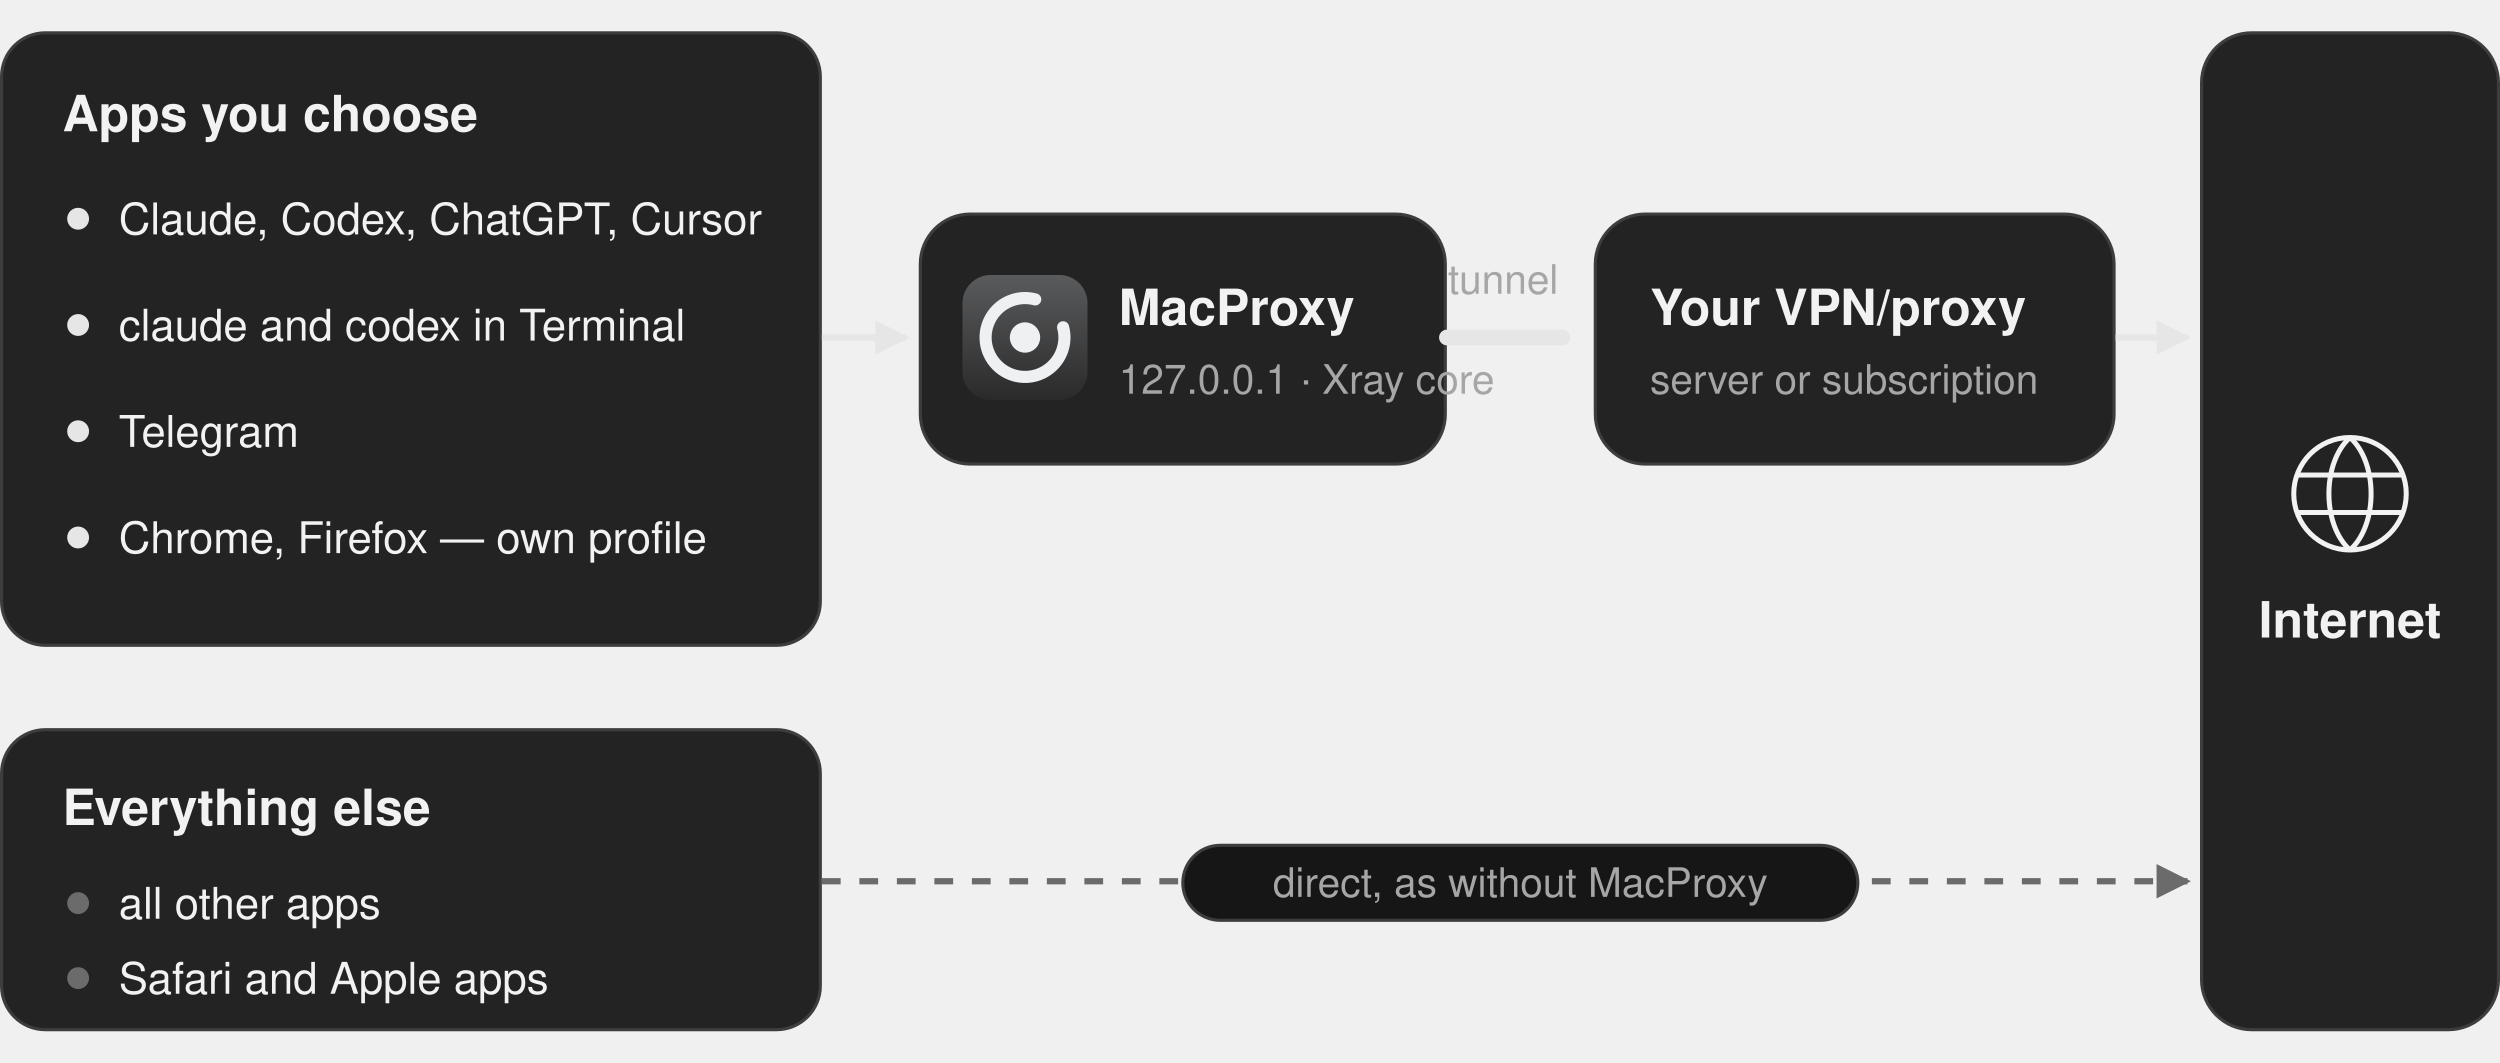
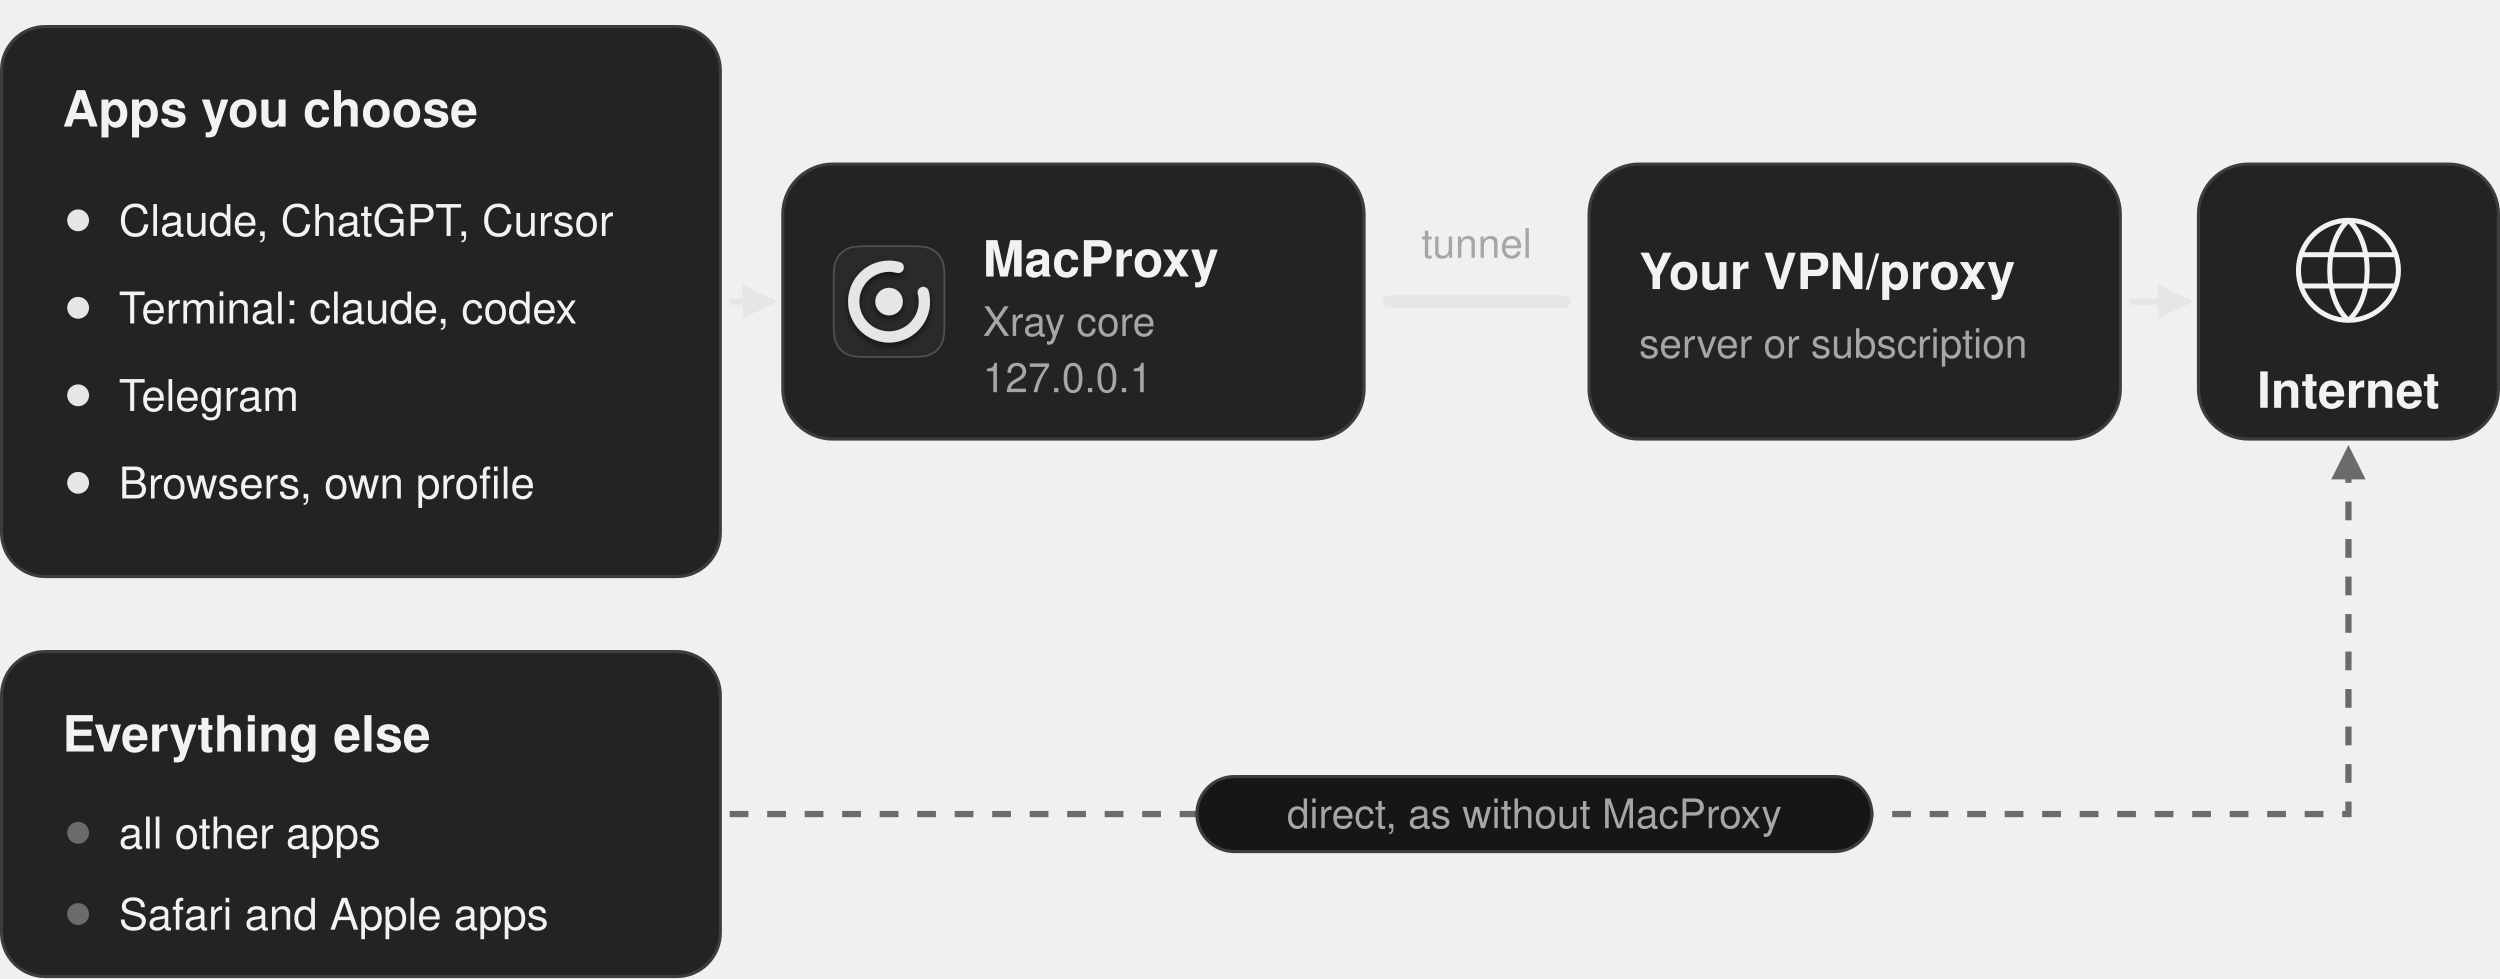
- <svg xmlns="http://www.w3.org/2000/svg" viewBox="0 0 800 340" width="800" height="340" role="img" aria-labelledby="t d">
+ <svg xmlns="http://www.w3.org/2000/svg" viewBox="0 0 800 313" width="800" height="313" role="img" aria-labelledby="t d">
  <style>
text{font-family:-apple-system,BlinkMacSystemFont,"Segoe UI",Helvetica,Arial,sans-serif;fill:#F2F2F2}
.b{font-size:16px;font-weight:600} .t{font-size:14px} .s{font-size:13px;fill:#A6A6A6}
.box{fill:#232323;stroke:#3D3D3D;stroke-width:1}
</style>
  <defs>
    <marker id="ha" viewBox="0 0 10 10" refX="9" refY="5" markerUnits="userSpaceOnUse" markerWidth="11" markerHeight="11" orient="auto">
      <path d="M0 0L10 5L0 10z" fill="#E6E6E6" />
    </marker>
    <marker id="hn" viewBox="0 0 10 10" refX="9" refY="5" markerUnits="userSpaceOnUse" markerWidth="11" markerHeight="11" orient="auto">
      <path d="M0 0L10 5L0 10z" fill="#6B6B6B" />
    </marker>
-     <linearGradient id="tile" x1="0" y1="0" x2="0" y2="1">
-       <stop offset="0" stop-color="#5A5B5C" />
-       <stop offset="1" stop-color="#2A2A2B" />
-     </linearGradient>
+     <clipPath id="lt">
+       <path d="M64 32L64 41.99C64 48.33 64 51.49 62.92 54.91C61.57 58.63 58.63 61.57 54.91 62.92C51.49 64 48.33 64 41.99 64L22.01 64C15.67 64 12.51 64 9.09 62.92C5.37 61.57 2.43 58.63 1.08 54.91C0 51.49 0 48.33 0 41.99L0 22.01C0 15.67 0 12.51 1.08 9.09C2.43 5.37 5.37 2.43 9.09 1.08C12.51 0 15.67 0 22.01 0L41.99 0C48.33 0 51.49 0 54.91 1.08C58.63 2.43 61.57 5.37 62.92 9.09C64 12.51 64 15.67 64 22.01Z" />
+     </clipPath>
+     <filter id="ls" x="-30%" y="-30%" width="160%" height="170%">
+       <feDropShadow dx="0" dy="1.7" stdDeviation="2" flood-color="#000" flood-opacity="0.6" />
+     </filter>
  </defs>
-   <rect class="box" x="0.5" y="10.5" width="262" height="196" rx="14" />
-   <text class="b" x="20" y="42">Apps you choose</text>
+   <rect class="box" x="0.5" y="8.5" width="230" height="176" rx="14" />
+   <text class="b" x="20" y="40.5">Apps you choose</text>
  <g fill="#E6E6E6">
-     <circle cx="25" cy="70" r="3.5" />
-     <circle cx="25" cy="104" r="3.5" />
-     <circle cx="25" cy="138" r="3.5" />
-     <circle cx="25" cy="172" r="3.5" />
+     <circle cx="25" cy="70.5" r="3.5" />
+     <circle cx="25" cy="98.5" r="3.5" />
+     <circle cx="25" cy="126.5" r="3.5" />
+     <circle cx="25" cy="154.5" r="3.5" />
  </g>
-   <text class="t" x="38" y="75">Claude, Codex, ChatGPT, Cursor</text>
-   <text class="t" x="38" y="109">claude and codex in Terminal</text>
-   <text class="t" x="38" y="143">Telegram</text>
-   <text class="t" x="38" y="177">Chrome, Firefox — own profile</text>
-   <path d="M263 108H290" stroke="#E6E6E6" stroke-width="2" fill="none" marker-end="url(#ha)" />
-   <rect class="box" x="294.5" y="68.5" width="168" height="80" rx="16" />
-   <g transform="translate(308 88) scale(0.625)">
-     <rect width="64" height="64" rx="14.4" fill="url(#tile)" />
-     <path d="M37.23 12.49A20.19 20.19 0 1 0 51.51 26.77" fill="none" stroke="#EFF0F2" stroke-width="6.21" stroke-linecap="round" />
-     <circle cx="32" cy="32" r="7.77" fill="#EFF0F2" />
+   <text class="t" x="38" y="75.5">Claude, ChatGPT, Cursor</text>
+   <text class="t" x="38" y="103.5">Terminal: claude, codex</text>
+   <text class="t" x="38" y="131.5">Telegram</text>
+   <text class="t" x="38" y="159.5">Browsers, own profile</text>
+   <path d="M233.5 96.5H247.5" stroke="#E6E6E6" stroke-width="2" fill="none" marker-end="url(#ha)" />
+   <rect class="box" x="250.5" y="52.5" width="186" height="88" rx="16" />
+   <g transform="translate(266.5 78.5) scale(0.5625)">
+     <path d="M64 32L64 41.99C64 48.33 64 51.49 62.92 54.91C61.57 58.63 58.63 61.57 54.91 62.92C51.49 64 48.33 64 41.99 64L22.01 64C15.67 64 12.51 64 9.09 62.92C5.37 61.57 2.43 58.63 1.08 54.91C0 51.49 0 48.33 0 41.99L0 22.01C0 15.67 0 12.51 1.08 9.09C2.43 5.37 5.37 2.43 9.09 1.08C12.51 0 15.67 0 22.01 0L41.99 0C48.33 0 51.49 0 54.91 1.08C58.63 2.43 61.57 5.37 62.92 9.09C64 12.51 64 15.67 64 22.01Z" fill="#292A2A" />
+     <path d="M64 32L64 41.99C64 48.33 64 51.49 62.92 54.91C61.57 58.63 58.63 61.57 54.91 62.92C51.49 64 48.33 64 41.99 64L22.01 64C15.67 64 12.51 64 9.09 62.92C5.37 61.57 2.43 58.63 1.08 54.91C0 51.49 0 48.33 0 41.99L0 22.01C0 15.67 0 12.51 1.08 9.09C2.43 5.37 5.37 2.43 9.09 1.08C12.51 0 15.67 0 22.01 0L41.99 0C48.33 0 51.49 0 54.91 1.08C58.63 2.43 61.57 5.37 62.92 9.09C64 12.51 64 15.67 64 22.01Z" fill="none" stroke="#FFFFFF" stroke-opacity="0.18" stroke-width="2" clip-path="url(#lt)" />
+     <g filter="url(#ls)">
+       <path d="M37.21 12.57A20.12 20.12 0 1 0 51.43 26.79" fill="none" stroke="#E5E6E8" stroke-width="6.37" stroke-linecap="round" />
+       <circle cx="32" cy="32" r="7.84" fill="#E5E6E8" />
+     </g>
  </g>
-   <text class="b" x="358" y="104">MacProxy</text>
-   <text class="s" x="358" y="126">127.0.0.1 · Xray core</text>
-   <path d="M463 108H500" stroke="#E6E6E6" stroke-width="5" stroke-linecap="round" fill="none" />
-   <text class="s" x="481" y="94" text-anchor="middle">tunnel</text>
-   <rect class="box" x="510.5" y="68.5" width="166" height="80" rx="16" />
-   <text class="b" x="528" y="104">Your VPN/proxy</text>
-   <text class="s" x="528" y="126">server or subscription</text>
-   <path d="M677 108H700" stroke="#E6E6E6" stroke-width="2" fill="none" marker-end="url(#ha)" />
-   <rect class="box" x="704.5" y="10.5" width="95" height="319" rx="16" />
-   <g transform="translate(752 158)" fill="none" stroke="#F2F2F2" stroke-width="1.6">
-     <circle r="18" />
-     <path d="M0 -18C-9 -10 -9 10 0 18M0 -18C9 -10 9 10 0 18M-17 -6H17M-17 6H17" />
+   <text class="b" x="314.5" y="88.5">MacProxy</text>
+   <text class="s" x="314.5" y="107.5">Xray core</text>
+   <text class="s" x="314.5" y="125.5">127.0.0.1</text>
+   <path d="M444.5 96.5H500.5" stroke="#E6E6E6" stroke-width="4" stroke-linecap="round" fill="none" />
+   <text class="s" x="472.5" y="82.5" text-anchor="middle">tunnel</text>
+   <rect class="box" x="508.5" y="52.5" width="170" height="88" rx="16" />
+   <text class="b" x="524.5" y="92.5">Your VPN/proxy</text>
+   <text class="s" x="524.5" y="114.5">server or subscription</text>
+   <path d="M681.5 96.5H700.5" stroke="#E6E6E6" stroke-width="2" fill="none" marker-end="url(#ha)" />
+   <rect class="box" x="703.5" y="52.5" width="96" height="88" rx="16" />
+   <g transform="translate(751.5 86.5)" fill="none" stroke="#F2F2F2" stroke-width="1.6">
+     <circle r="16" />
+     <path d="M0 -16C-8 -9 -8 9 0 16M0 -16C8 -9 8 9 0 16M-15 -5H15M-15 5H15" />
  </g>
-   <text class="b" x="752" y="204" text-anchor="middle">Internet</text>
-   <rect class="box" x="0.5" y="233.5" width="262" height="96" rx="14" />
-   <text class="b" x="20" y="264">Everything else</text>
+   <text class="b" x="751.5" y="130.5" text-anchor="middle">Internet</text>
+   <rect class="box" x="0.5" y="208.5" width="230" height="104" rx="14" />
+   <text class="b" x="20" y="240.5">Everything else</text>
  <g fill="#6B6B6B">
-     <circle cx="25" cy="289" r="3.5" />
-     <circle cx="25" cy="313" r="3.5" />
+     <circle cx="25" cy="266.5" r="3.5" />
+     <circle cx="25" cy="292.5" r="3.5" />
  </g>
-   <text class="t" x="38" y="294">all other apps</text>
-   <text class="t" x="38" y="318">Safari and Apple apps</text>
-   <path d="M263 282H700" stroke="#6B6B6B" stroke-width="2" stroke-dasharray="6 6" fill="none" marker-end="url(#hn)" />
-   <rect x="378.5" y="270.5" width="216" height="24" rx="12" fill="#161616" stroke="#3D3D3D" />
-   <text class="s" x="486.5" y="287" text-anchor="middle">direct, as without MacProxy</text>
+   <text class="t" x="38" y="271.5">all other apps</text>
+   <text class="t" x="38" y="297.5">Safari and Apple apps</text>
+   <path d="M233.5 260.5H751.5V143.5" stroke="#6B6B6B" stroke-width="2" stroke-dasharray="6 6" fill="none" marker-end="url(#hn)" />
+   <rect x="383.0" y="248.5" width="216" height="24" rx="12" fill="#161616" stroke="#3D3D3D" />
+   <text class="s" x="491.0" y="265.0" text-anchor="middle">direct, as without MacProxy</text>
</svg>
